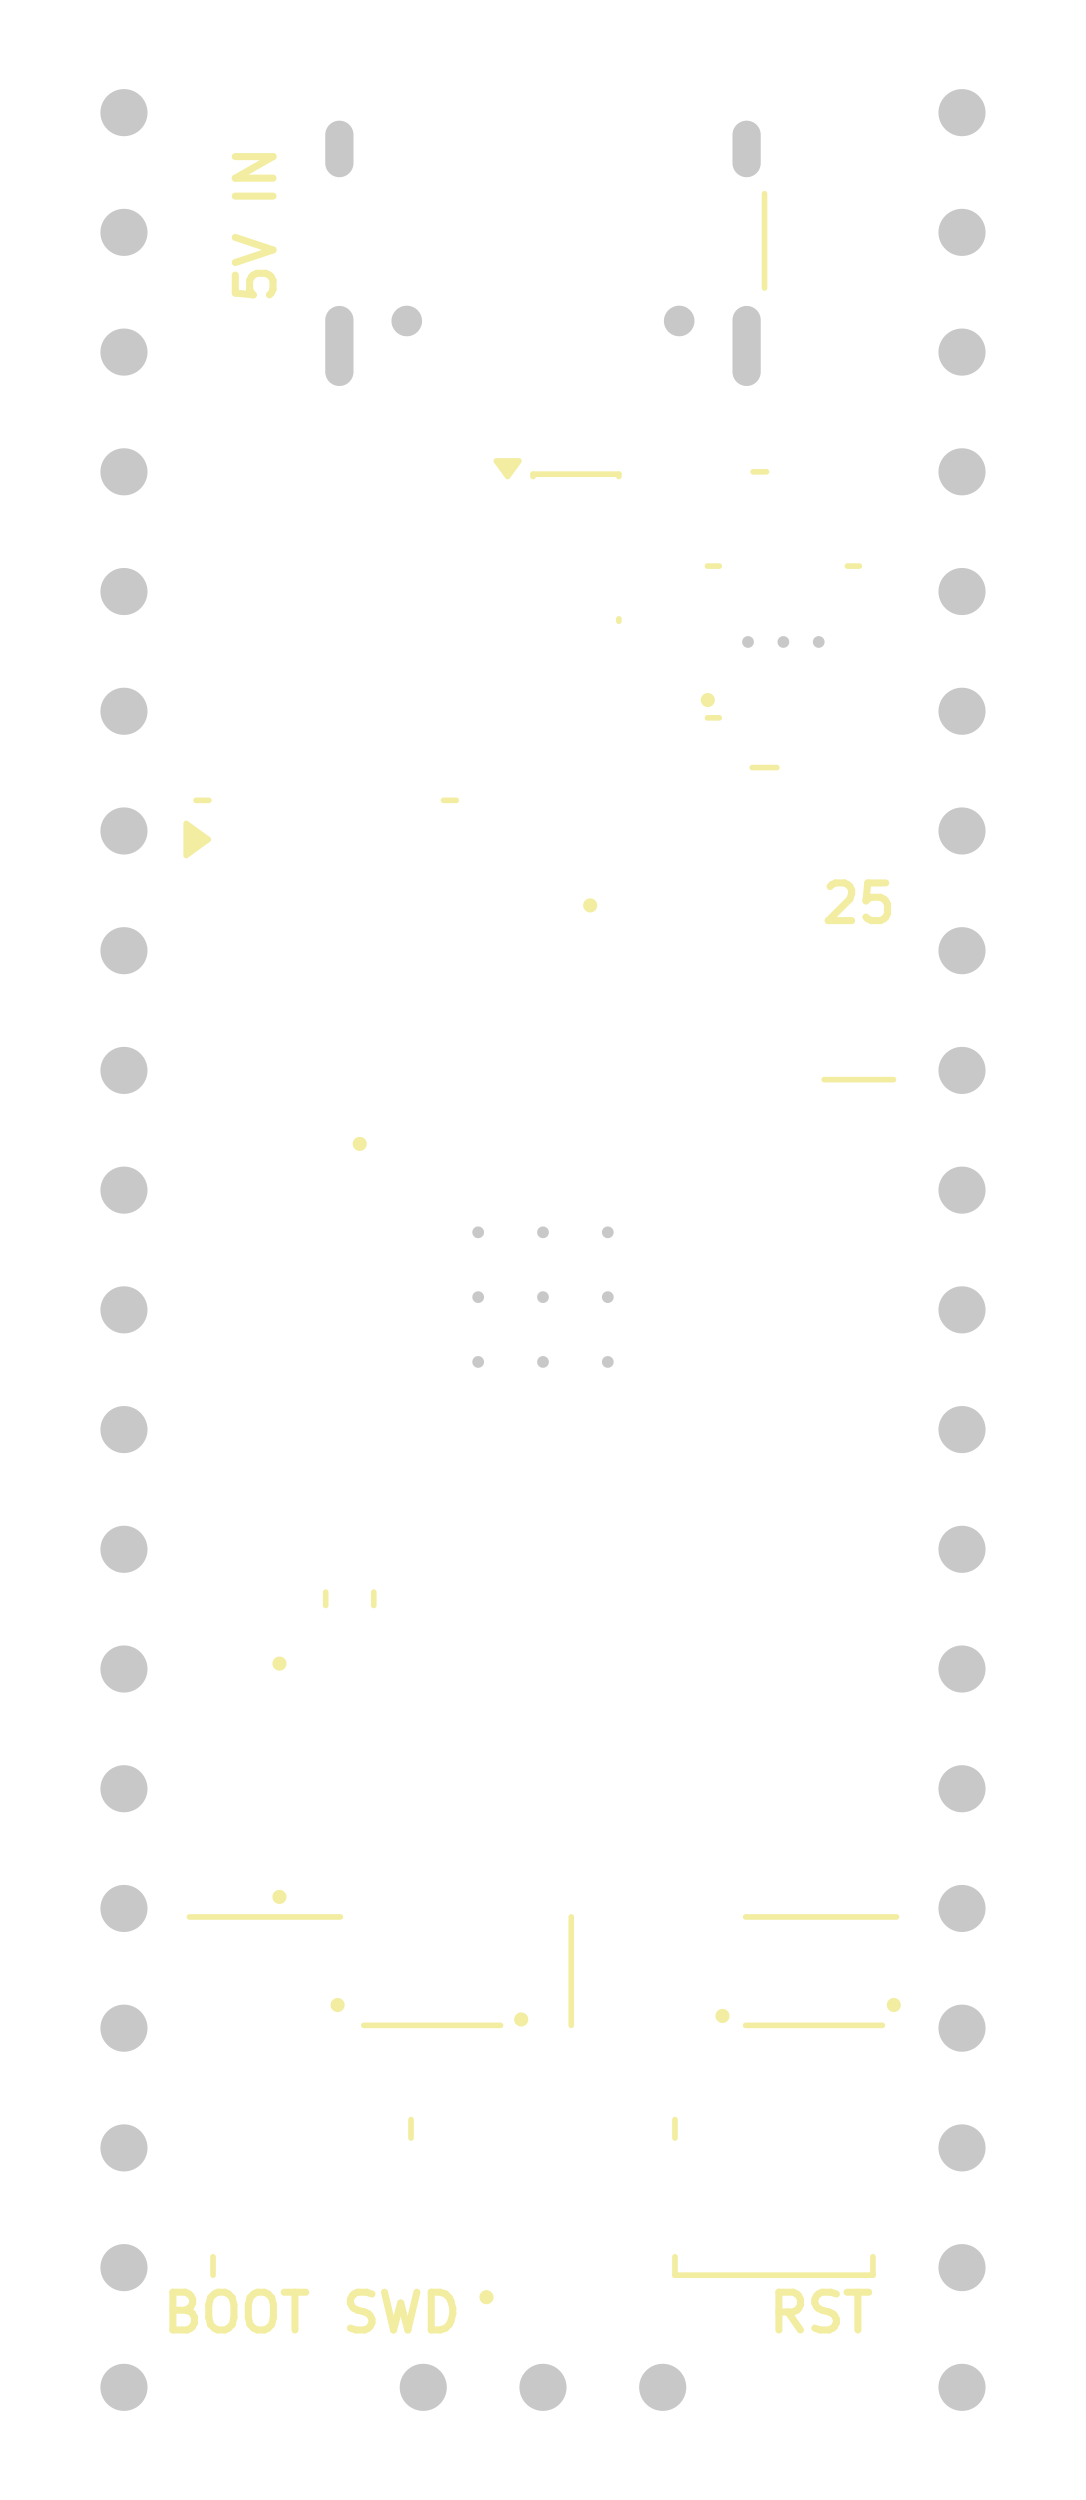
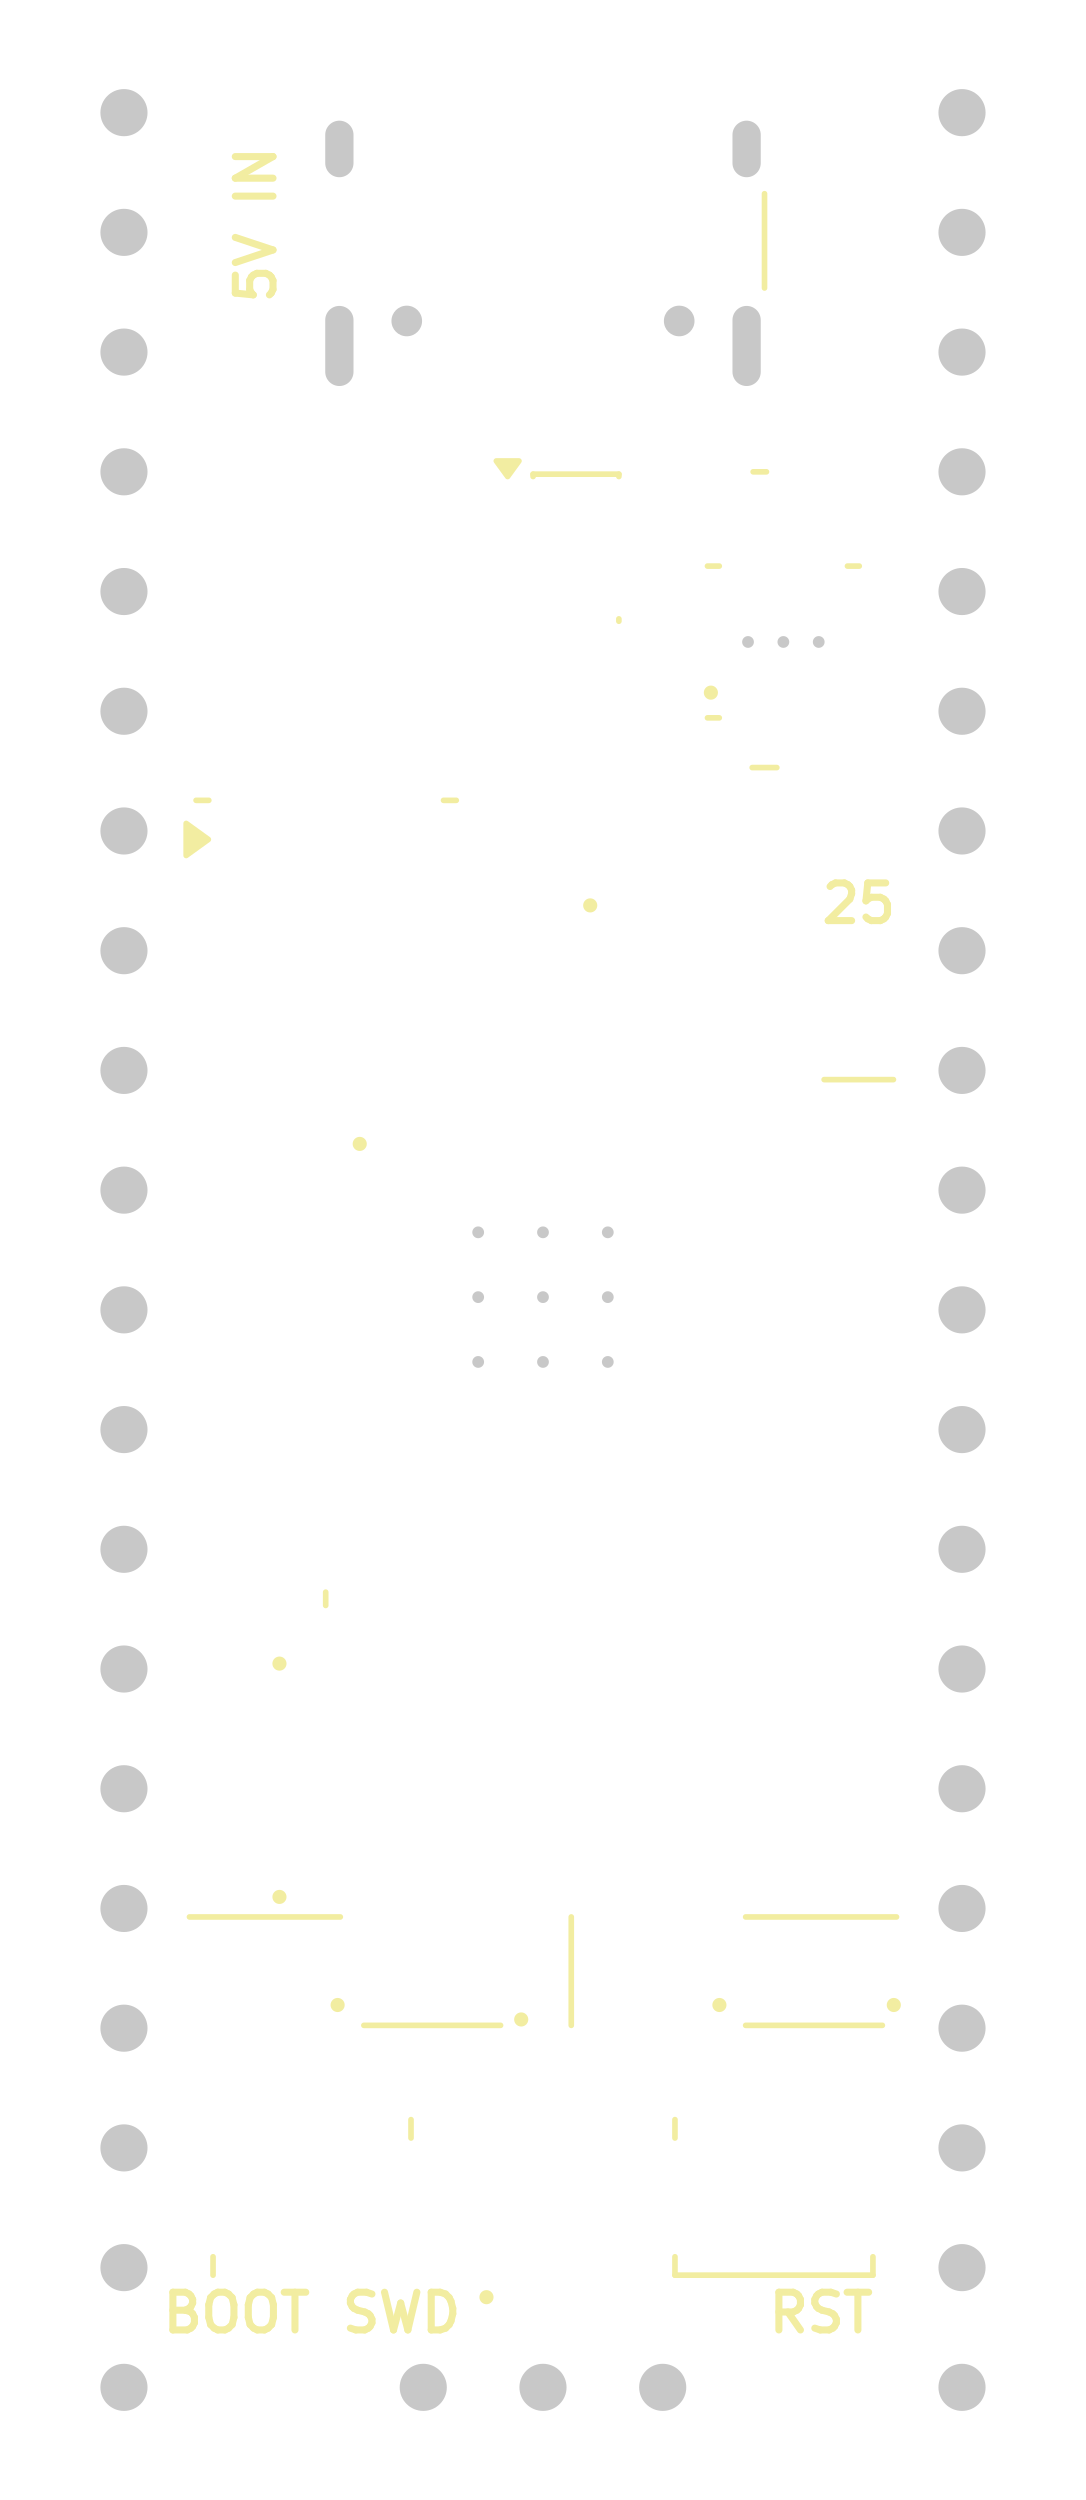
<svg xmlns="http://www.w3.org/2000/svg" version="1.1" width="23.04mm" height="53.04mm" viewBox="98.98 98.98 23.04 53.04">
  <g style="fill:#c8c8c8; fill-opacity:1;stroke:#c8c8c8; stroke-opacity:1; stroke-linecap:round; stroke-linejoin:round;" transform="translate(0 0) scale(1 1)">
</g>
  <g style="fill:#F2EDA1; fill-opacity:1; stroke:none;">
    <circle cx="104.909" cy="134.275" r="0.15" />
    <circle cx="104.909" cy="139.225" r="0.15" />
    <circle cx="106.143" cy="141.518" r="0.15" />
    <circle cx="106.612" cy="123.249" r="0.15" />
    <circle cx="109.301" cy="147.717" r="0.15" />
    <circle cx="110.038" cy="141.825" r="0.15" />
    <circle cx="111.502" cy="118.189" r="0.15" />
-     <circle cx="113.997" cy="113.832" r="0.15" />
-     <circle cx="114.308" cy="141.75" r="0.15" />
+     <circle cx="114.062" cy="113.675" r="0.15" />
+     <circle cx="114.243" cy="141.518" r="0.15" />
    <circle cx="117.943" cy="141.518" r="0.15" />
  </g>
  <g style="fill:none; stroke:#F2EDA1; stroke-width:0.15; stroke-opacity:1; stroke-linecap:round; stroke-linejoin:round;">
    <text x="104" y="148.45" textLength="3.376" font-size="1.067" lengthAdjust="spacingAndGlyphs" text-anchor="middle" opacity="0" stroke-opacity="0">BOOT</text>
    <g class="stroked-text">
      <path d="M102.914 147.993 L103.029 148.031 " />
      <path d="M103.029 148.031 L103.067 148.069 " />
      <path d="M103.067 148.069 L103.105 148.146 " />
      <path d="M103.105 148.146 L103.105 148.26 " />
      <path d="M103.105 148.26 L103.067 148.336 " />
      <path d="M103.067 148.336 L103.029 148.374 " />
      <path d="M103.029 148.374 L102.952 148.412 " />
      <path d="M102.952 148.412 L102.648 148.412 " />
      <path d="M102.648 148.412 L102.648 147.612 " />
      <path d="M102.648 147.612 L102.914 147.612 " />
      <path d="M102.914 147.612 L102.99 147.65 " />
      <path d="M102.99 147.65 L103.029 147.689 " />
      <path d="M103.029 147.689 L103.067 147.765 " />
      <path d="M103.067 147.765 L103.067 147.841 " />
      <path d="M103.067 147.841 L103.029 147.917 " />
      <path d="M103.029 147.917 L102.99 147.955 " />
      <path d="M102.99 147.955 L102.914 147.993 " />
      <path d="M102.914 147.993 L102.648 147.993 " />
      <path d="M103.6 147.612 L103.752 147.612 " />
      <path d="M103.752 147.612 L103.829 147.65 " />
      <path d="M103.829 147.65 L103.905 147.727 " />
      <path d="M103.905 147.727 L103.943 147.879 " />
      <path d="M103.943 147.879 L103.943 148.146 " />
      <path d="M103.943 148.146 L103.905 148.298 " />
      <path d="M103.905 148.298 L103.829 148.374 " />
      <path d="M103.829 148.374 L103.752 148.412 " />
      <path d="M103.752 148.412 L103.6 148.412 " />
      <path d="M103.6 148.412 L103.524 148.374 " />
      <path d="M103.524 148.374 L103.448 148.298 " />
      <path d="M103.448 148.298 L103.409 148.146 " />
      <path d="M103.409 148.146 L103.409 147.879 " />
      <path d="M103.409 147.879 L103.448 147.727 " />
      <path d="M103.448 147.727 L103.524 147.65 " />
      <path d="M103.524 147.65 L103.6 147.612 " />
      <path d="M104.438 147.612 L104.591 147.612 " />
      <path d="M104.591 147.612 L104.667 147.65 " />
      <path d="M104.667 147.65 L104.743 147.727 " />
      <path d="M104.743 147.727 L104.781 147.879 " />
      <path d="M104.781 147.879 L104.781 148.146 " />
      <path d="M104.781 148.146 L104.743 148.298 " />
      <path d="M104.743 148.298 L104.667 148.374 " />
      <path d="M104.667 148.374 L104.591 148.412 " />
      <path d="M104.591 148.412 L104.438 148.412 " />
      <path d="M104.438 148.412 L104.362 148.374 " />
      <path d="M104.362 148.374 L104.286 148.298 " />
      <path d="M104.286 148.298 L104.248 148.146 " />
      <path d="M104.248 148.146 L104.248 147.879 " />
      <path d="M104.248 147.879 L104.286 147.727 " />
      <path d="M104.286 147.727 L104.362 147.65 " />
      <path d="M104.362 147.65 L104.438 147.612 " />
      <path d="M105.01 147.612 L105.467 147.612 " />
      <path d="M105.238 148.412 L105.238 147.612 " />
    </g>
    <text x="107.5" y="148.45" textLength="2.766" font-size="1.067" lengthAdjust="spacingAndGlyphs" text-anchor="middle" opacity="0" stroke-opacity="0">SWD</text>
    <g class="stroked-text">
      <path d="M106.414 148.374 L106.529 148.412 " />
      <path d="M106.529 148.412 L106.719 148.412 " />
      <path d="M106.719 148.412 L106.795 148.374 " />
      <path d="M106.795 148.374 L106.833 148.336 " />
      <path d="M106.833 148.336 L106.871 148.26 " />
      <path d="M106.871 148.26 L106.871 148.184 " />
      <path d="M106.871 148.184 L106.833 148.107 " />
      <path d="M106.833 148.107 L106.795 148.069 " />
      <path d="M106.795 148.069 L106.719 148.031 " />
      <path d="M106.719 148.031 L106.567 147.993 " />
      <path d="M106.567 147.993 L106.49 147.955 " />
      <path d="M106.49 147.955 L106.452 147.917 " />
      <path d="M106.452 147.917 L106.414 147.841 " />
      <path d="M106.414 147.841 L106.414 147.765 " />
      <path d="M106.414 147.765 L106.452 147.689 " />
      <path d="M106.452 147.689 L106.49 147.65 " />
      <path d="M106.49 147.65 L106.567 147.612 " />
      <path d="M106.567 147.612 L106.757 147.612 " />
      <path d="M106.757 147.612 L106.871 147.65 " />
      <path d="M107.138 147.612 L107.329 148.412 " />
      <path d="M107.329 148.412 L107.481 147.841 " />
      <path d="M107.481 147.841 L107.633 148.412 " />
      <path d="M107.633 148.412 L107.824 147.612 " />
      <path d="M108.129 148.412 L108.129 147.612 " />
      <path d="M108.129 147.612 L108.319 147.612 " />
      <path d="M108.319 147.612 L108.433 147.65 " />
      <path d="M108.433 147.65 L108.51 147.727 " />
      <path d="M108.51 147.727 L108.548 147.803 " />
      <path d="M108.548 147.803 L108.586 147.955 " />
      <path d="M108.586 147.955 L108.586 148.069 " />
      <path d="M108.586 148.069 L108.548 148.222 " />
      <path d="M108.548 148.222 L108.51 148.298 " />
      <path d="M108.51 148.298 L108.433 148.374 " />
      <path d="M108.433 148.374 L108.319 148.412 " />
      <path d="M108.319 148.412 L108.129 148.412 " />
    </g>
    <text x="116.4" y="148.45" textLength="2.461" font-size="1.067" lengthAdjust="spacingAndGlyphs" text-anchor="middle" opacity="0" stroke-opacity="0">RST</text>
    <g class="stroked-text">
      <path d="M115.962 148.412 L115.695 148.031 " />
      <path d="M115.505 148.412 L115.505 147.612 " />
      <path d="M115.505 147.612 L115.809 147.612 " />
      <path d="M115.809 147.612 L115.886 147.65 " />
      <path d="M115.886 147.65 L115.924 147.689 " />
      <path d="M115.924 147.689 L115.962 147.765 " />
      <path d="M115.962 147.765 L115.962 147.879 " />
      <path d="M115.962 147.879 L115.924 147.955 " />
      <path d="M115.924 147.955 L115.886 147.993 " />
      <path d="M115.886 147.993 L115.809 148.031 " />
      <path d="M115.809 148.031 L115.505 148.031 " />
      <path d="M116.267 148.374 L116.381 148.412 " />
      <path d="M116.381 148.412 L116.571 148.412 " />
      <path d="M116.571 148.412 L116.648 148.374 " />
      <path d="M116.648 148.374 L116.686 148.336 " />
      <path d="M116.686 148.336 L116.724 148.26 " />
      <path d="M116.724 148.26 L116.724 148.184 " />
      <path d="M116.724 148.184 L116.686 148.107 " />
      <path d="M116.686 148.107 L116.648 148.069 " />
      <path d="M116.648 148.069 L116.571 148.031 " />
      <path d="M116.571 148.031 L116.419 147.993 " />
      <path d="M116.419 147.993 L116.343 147.955 " />
      <path d="M116.343 147.955 L116.305 147.917 " />
      <path d="M116.305 147.917 L116.267 147.841 " />
      <path d="M116.267 147.841 L116.267 147.765 " />
      <path d="M116.267 147.765 L116.305 147.689 " />
      <path d="M116.305 147.689 L116.343 147.65 " />
      <path d="M116.343 147.65 L116.419 147.612 " />
      <path d="M116.419 147.612 L116.609 147.612 " />
      <path d="M116.609 147.612 L116.724 147.65 " />
      <path d="M116.952 147.612 L117.409 147.612 " />
      <path d="M117.181 148.412 L117.181 147.612 " />
    </g>
    <text x="117.2" y="118.55" textLength="1.814" font-size="1.067" lengthAdjust="spacingAndGlyphs" text-anchor="middle" opacity="0" stroke-opacity="0">25</text>
    <g class="stroked-text">
      <path d="M116.591 117.788 L116.629 117.75 " />
      <path d="M116.629 117.75 L116.705 117.712 " />
      <path d="M116.705 117.712 L116.895 117.712 " />
      <path d="M116.895 117.712 L116.971 117.75 " />
      <path d="M116.971 117.75 L117.01 117.788 " />
      <path d="M117.01 117.788 L117.048 117.865 " />
      <path d="M117.048 117.865 L117.048 117.941 " />
      <path d="M117.048 117.941 L117.01 118.055 " />
      <path d="M117.01 118.055 L116.552 118.512 " />
      <path d="M116.552 118.512 L117.048 118.512 " />
      <path d="M117.771 117.712 L117.391 117.712 " />
      <path d="M117.391 117.712 L117.352 118.093 " />
      <path d="M117.352 118.093 L117.391 118.055 " />
      <path d="M117.391 118.055 L117.467 118.017 " />
      <path d="M117.467 118.017 L117.657 118.017 " />
      <path d="M117.657 118.017 L117.733 118.055 " />
      <path d="M117.733 118.055 L117.771 118.093 " />
      <path d="M117.771 118.093 L117.809 118.169 " />
      <path d="M117.809 118.169 L117.809 118.36 " />
      <path d="M117.809 118.36 L117.771 118.436 " />
      <path d="M117.771 118.436 L117.733 118.474 " />
      <path d="M117.733 118.474 L117.657 118.512 " />
      <path d="M117.657 118.512 L117.467 118.512 " />
      <path d="M117.467 118.512 L117.391 118.474 " />
      <path d="M117.391 118.474 L117.352 118.436 " />
    </g>
    <g transform="rotate(-90 104.41 103.75)">
      <text x="104.41" y="104.15" textLength="3.566" font-size="1.067" lengthAdjust="spacingAndGlyphs" text-anchor="middle" opacity="0" stroke-opacity="0">5V IN</text>
    </g>
    <g class="stroked-text">
      <path d="M103.972 104.817 L103.972 105.198 " />
      <path d="M103.972 105.198 L104.353 105.236 " />
      <path d="M104.353 105.236 L104.315 105.198 " />
      <path d="M104.315 105.198 L104.277 105.121 " />
      <path d="M104.277 105.121 L104.277 104.931 " />
      <path d="M104.277 104.931 L104.315 104.855 " />
      <path d="M104.315 104.855 L104.353 104.817 " />
      <path d="M104.353 104.817 L104.429 104.779 " />
      <path d="M104.429 104.779 L104.62 104.779 " />
      <path d="M104.62 104.779 L104.696 104.817 " />
      <path d="M104.696 104.817 L104.734 104.855 " />
      <path d="M104.734 104.855 L104.772 104.931 " />
      <path d="M104.772 104.931 L104.772 105.121 " />
      <path d="M104.772 105.121 L104.734 105.198 " />
      <path d="M104.734 105.198 L104.696 105.236 " />
      <path d="M103.972 104.55 L104.772 104.283 " />
      <path d="M104.772 104.283 L103.972 104.017 " />
      <path d="M104.772 103.141 L103.972 103.141 " />
      <path d="M104.772 102.76 L103.972 102.76 " />
      <path d="M103.972 102.76 L104.772 102.302 " />
      <path d="M104.772 102.302 L103.972 102.302 " />
    </g>
  </g>
  <g style="fill:none; stroke:#F2EDA1; stroke-width:0.12; stroke-opacity:1; stroke-linecap:round; stroke-linejoin:round;">
    <path d="M103.41 115.96 L103.14 115.96 " />
    <path d="M108.66 115.96 L108.39 115.96 " />
    <path style="fill:#F2EDA1; fill-opacity:1; stroke:#F2EDA1; stroke-width:0.12; stroke-opacity:1; stroke-linecap:round; stroke-linejoin:round;fill-rule:evenodd;" d="M 103.4,116.79 102.93,117.13 102.93,116.45 Z" />
  </g>
  <g style="fill:none; stroke:#F2EDA1; stroke-width:0.12; stroke-opacity:1; stroke-linecap:round; stroke-linejoin:round;">
    <path d="M113.99 110.99 L114.24 110.99 " />
    <path d="M114.24 114.21 L113.99 114.21 " />
    <path d="M116.96 110.99 L117.21 110.99 " />
    <path d="M113.3 144.34 L113.3 143.95 " />
    <path d="M113.3 146.86 L113.3 147.25 " />
    <path d="M113.3 147.25 L117.5 147.25 " />
    <path d="M117.5 147.25 L117.5 146.86 " />
    <path d="M111.1 141.95 L111.1 139.65 " />
    <path d="M103.5 146.86 L103.5 147.25 " />
    <path d="M107.7 143.95 L107.7 144.34 " />
    <path d="M106.2 139.65 L103 139.65 " />
    <path d="M114.939 115.265 L115.461 115.265 " />
    <path d="M105.89 133.041 L105.89 132.759 " />
-     <path d="M106.91 133.041 L106.91 132.759 " />
    <path d="M117.7 141.95 L114.8 141.95 " />
    <path d="M118 139.65 L114.8 139.65 " />
    <path d="M115.2 105.09 L115.2 103.09 " />
    <path d="M116.465 121.885 L117.935 121.885 " />
    <path d="M114.959 108.99 L115.241 108.99 " />
    <path d="M109.6 141.95 L106.7 141.95 " />
    <path d="M110.29 109.04 L112.11 109.04 " />
    <path d="M110.29 109.09 L110.29 109.04 " />
    <path d="M112.11 109.04 L112.11 109.09 " />
    <path d="M112.11 112.11 L112.11 112.16 " />
    <path style="fill:#F2EDA1; fill-opacity:1; stroke:#F2EDA1; stroke-width:0.12; stroke-opacity:1; stroke-linecap:round; stroke-linejoin:round;fill-rule:evenodd;" d="M 109.75,109.09 109.51,108.76 109.99,108.76 Z" />
  </g>
  <g style="fill:#c8c8c8; fill-opacity:1; stroke:none;">
    <circle cx="114.85" cy="112.6" r="0.125" />
  </g>
  <g style="fill:#c8c8c8; fill-opacity:1; stroke:none;">
    <circle cx="115.6" cy="112.6" r="0.125" />
  </g>
  <g style="fill:#c8c8c8; fill-opacity:1; stroke:none;">
    <circle cx="116.35" cy="112.6" r="0.125" />
  </g>
  <g style="fill:#c8c8c8; fill-opacity:1; stroke:none;">
    <circle cx="107.96" cy="149.63" r="0.5" />
  </g>
  <g style="fill:#c8c8c8; fill-opacity:1; stroke:none;">
    <circle cx="110.5" cy="149.63" r="0.5" />
  </g>
  <g style="fill:#c8c8c8; fill-opacity:1; stroke:none;">
    <circle cx="113.04" cy="149.63" r="0.5" />
  </g>
  <g style="fill:#c8c8c8; fill-opacity:1; stroke:none;">
    <circle cx="113.39" cy="105.79" r="0.325" />
  </g>
  <g style="fill:#c8c8c8; fill-opacity:1; stroke:none;">
    <circle cx="107.61" cy="105.79" r="0.325" />
  </g>
  <g style="fill:none; stroke:#c8c8c8; stroke-width:0.6; stroke-opacity:1; stroke-linecap:round; stroke-linejoin:round;">
    <path d="M114.82 106.87 L114.82 105.77 " />
    <path d="M114.82 102.44 L114.82 101.84 " />
    <path d="M106.18 106.87 L106.18 105.77 " />
    <path d="M106.18 102.44 L106.18 101.84 " />
  </g>
  <g style="fill:#c8c8c8; fill-opacity:1; stroke:none;">
    <circle cx="109.125" cy="125.125" r="0.125" />
  </g>
  <g style="fill:#c8c8c8; fill-opacity:1; stroke:none;">
    <circle cx="109.125" cy="126.5" r="0.125" />
  </g>
  <g style="fill:#c8c8c8; fill-opacity:1; stroke:none;">
    <circle cx="109.125" cy="127.875" r="0.125" />
  </g>
  <g style="fill:#c8c8c8; fill-opacity:1; stroke:none;">
    <circle cx="110.5" cy="125.125" r="0.125" />
  </g>
  <g style="fill:#c8c8c8; fill-opacity:1; stroke:none;">
    <circle cx="110.5" cy="126.5" r="0.125" />
  </g>
  <g style="fill:#c8c8c8; fill-opacity:1; stroke:none;">
    <circle cx="110.5" cy="127.875" r="0.125" />
  </g>
  <g style="fill:#c8c8c8; fill-opacity:1; stroke:none;">
    <circle cx="111.875" cy="125.125" r="0.125" />
  </g>
  <g style="fill:#c8c8c8; fill-opacity:1; stroke:none;">
    <circle cx="111.875" cy="126.5" r="0.125" />
  </g>
  <g style="fill:#c8c8c8; fill-opacity:1; stroke:none;">
    <circle cx="111.875" cy="127.875" r="0.125" />
  </g>
  <g style="fill:#c8c8c8; fill-opacity:1; stroke:none;">
    <circle cx="101.61" cy="101.37" r="0.5" />
  </g>
  <g style="fill:#c8c8c8; fill-opacity:1; stroke:none;">
    <circle cx="101.61" cy="103.91" r="0.5" />
  </g>
  <g style="fill:#c8c8c8; fill-opacity:1; stroke:none;">
    <circle cx="101.61" cy="106.45" r="0.5" />
  </g>
  <g style="fill:#c8c8c8; fill-opacity:1; stroke:none;">
    <circle cx="101.61" cy="108.99" r="0.5" />
  </g>
  <g style="fill:#c8c8c8; fill-opacity:1; stroke:none;">
    <circle cx="101.61" cy="111.53" r="0.5" />
  </g>
  <g style="fill:#c8c8c8; fill-opacity:1; stroke:none;">
    <circle cx="101.61" cy="114.07" r="0.5" />
  </g>
  <g style="fill:#c8c8c8; fill-opacity:1; stroke:none;">
    <circle cx="101.61" cy="116.61" r="0.5" />
  </g>
  <g style="fill:#c8c8c8; fill-opacity:1; stroke:none;">
    <circle cx="101.61" cy="119.15" r="0.5" />
  </g>
  <g style="fill:#c8c8c8; fill-opacity:1; stroke:none;">
    <circle cx="101.61" cy="121.69" r="0.5" />
  </g>
  <g style="fill:#c8c8c8; fill-opacity:1; stroke:none;">
    <circle cx="101.61" cy="124.23" r="0.5" />
  </g>
  <g style="fill:#c8c8c8; fill-opacity:1; stroke:none;">
    <circle cx="101.61" cy="126.77" r="0.5" />
  </g>
  <g style="fill:#c8c8c8; fill-opacity:1; stroke:none;">
    <circle cx="101.61" cy="129.31" r="0.5" />
  </g>
  <g style="fill:#c8c8c8; fill-opacity:1; stroke:none;">
    <circle cx="101.61" cy="131.85" r="0.5" />
  </g>
  <g style="fill:#c8c8c8; fill-opacity:1; stroke:none;">
    <circle cx="101.61" cy="134.39" r="0.5" />
  </g>
  <g style="fill:#c8c8c8; fill-opacity:1; stroke:none;">
    <circle cx="101.61" cy="136.93" r="0.5" />
  </g>
  <g style="fill:#c8c8c8; fill-opacity:1; stroke:none;">
    <circle cx="101.61" cy="139.47" r="0.5" />
  </g>
  <g style="fill:#c8c8c8; fill-opacity:1; stroke:none;">
    <circle cx="101.61" cy="142.01" r="0.5" />
  </g>
  <g style="fill:#c8c8c8; fill-opacity:1; stroke:none;">
    <circle cx="101.61" cy="144.55" r="0.5" />
  </g>
  <g style="fill:#c8c8c8; fill-opacity:1; stroke:none;">
    <circle cx="101.61" cy="147.09" r="0.5" />
  </g>
  <g style="fill:#c8c8c8; fill-opacity:1; stroke:none;">
    <circle cx="101.61" cy="149.63" r="0.5" />
  </g>
  <g style="fill:#c8c8c8; fill-opacity:1; stroke:none;">
    <circle cx="119.39" cy="149.63" r="0.5" />
  </g>
  <g style="fill:#c8c8c8; fill-opacity:1; stroke:none;">
    <circle cx="119.39" cy="147.09" r="0.5" />
  </g>
  <g style="fill:#c8c8c8; fill-opacity:1; stroke:none;">
    <circle cx="119.39" cy="144.55" r="0.5" />
  </g>
  <g style="fill:#c8c8c8; fill-opacity:1; stroke:none;">
    <circle cx="119.39" cy="142.01" r="0.5" />
  </g>
  <g style="fill:#c8c8c8; fill-opacity:1; stroke:none;">
    <circle cx="119.39" cy="139.47" r="0.5" />
  </g>
  <g style="fill:#c8c8c8; fill-opacity:1; stroke:none;">
    <circle cx="119.39" cy="136.93" r="0.5" />
  </g>
  <g style="fill:#c8c8c8; fill-opacity:1; stroke:none;">
    <circle cx="119.39" cy="134.39" r="0.5" />
  </g>
  <g style="fill:#c8c8c8; fill-opacity:1; stroke:none;">
    <circle cx="119.39" cy="131.85" r="0.5" />
  </g>
  <g style="fill:#c8c8c8; fill-opacity:1; stroke:none;">
    <circle cx="119.39" cy="129.31" r="0.5" />
  </g>
  <g style="fill:#c8c8c8; fill-opacity:1; stroke:none;">
    <circle cx="119.39" cy="126.77" r="0.5" />
  </g>
  <g style="fill:#c8c8c8; fill-opacity:1; stroke:none;">
    <circle cx="119.39" cy="124.23" r="0.5" />
  </g>
  <g style="fill:#c8c8c8; fill-opacity:1; stroke:none;">
    <circle cx="119.39" cy="121.69" r="0.5" />
  </g>
  <g style="fill:#c8c8c8; fill-opacity:1; stroke:none;">
    <circle cx="119.39" cy="119.15" r="0.5" />
  </g>
  <g style="fill:#c8c8c8; fill-opacity:1; stroke:none;">
    <circle cx="119.39" cy="116.61" r="0.5" />
  </g>
  <g style="fill:#c8c8c8; fill-opacity:1; stroke:none;">
    <circle cx="119.39" cy="114.07" r="0.5" />
  </g>
  <g style="fill:#c8c8c8; fill-opacity:1; stroke:none;">
    <circle cx="119.39" cy="111.53" r="0.5" />
  </g>
  <g style="fill:#c8c8c8; fill-opacity:1; stroke:none;">
    <circle cx="119.39" cy="108.99" r="0.5" />
  </g>
  <g style="fill:#c8c8c8; fill-opacity:1; stroke:none;">
    <circle cx="119.39" cy="106.45" r="0.5" />
  </g>
  <g style="fill:#c8c8c8; fill-opacity:1; stroke:none;">
    <circle cx="119.39" cy="103.91" r="0.5" />
  </g>
  <g style="fill:#c8c8c8; fill-opacity:1; stroke:none;">
    <circle cx="119.39" cy="101.37" r="0.5" />
  </g>
</svg>
